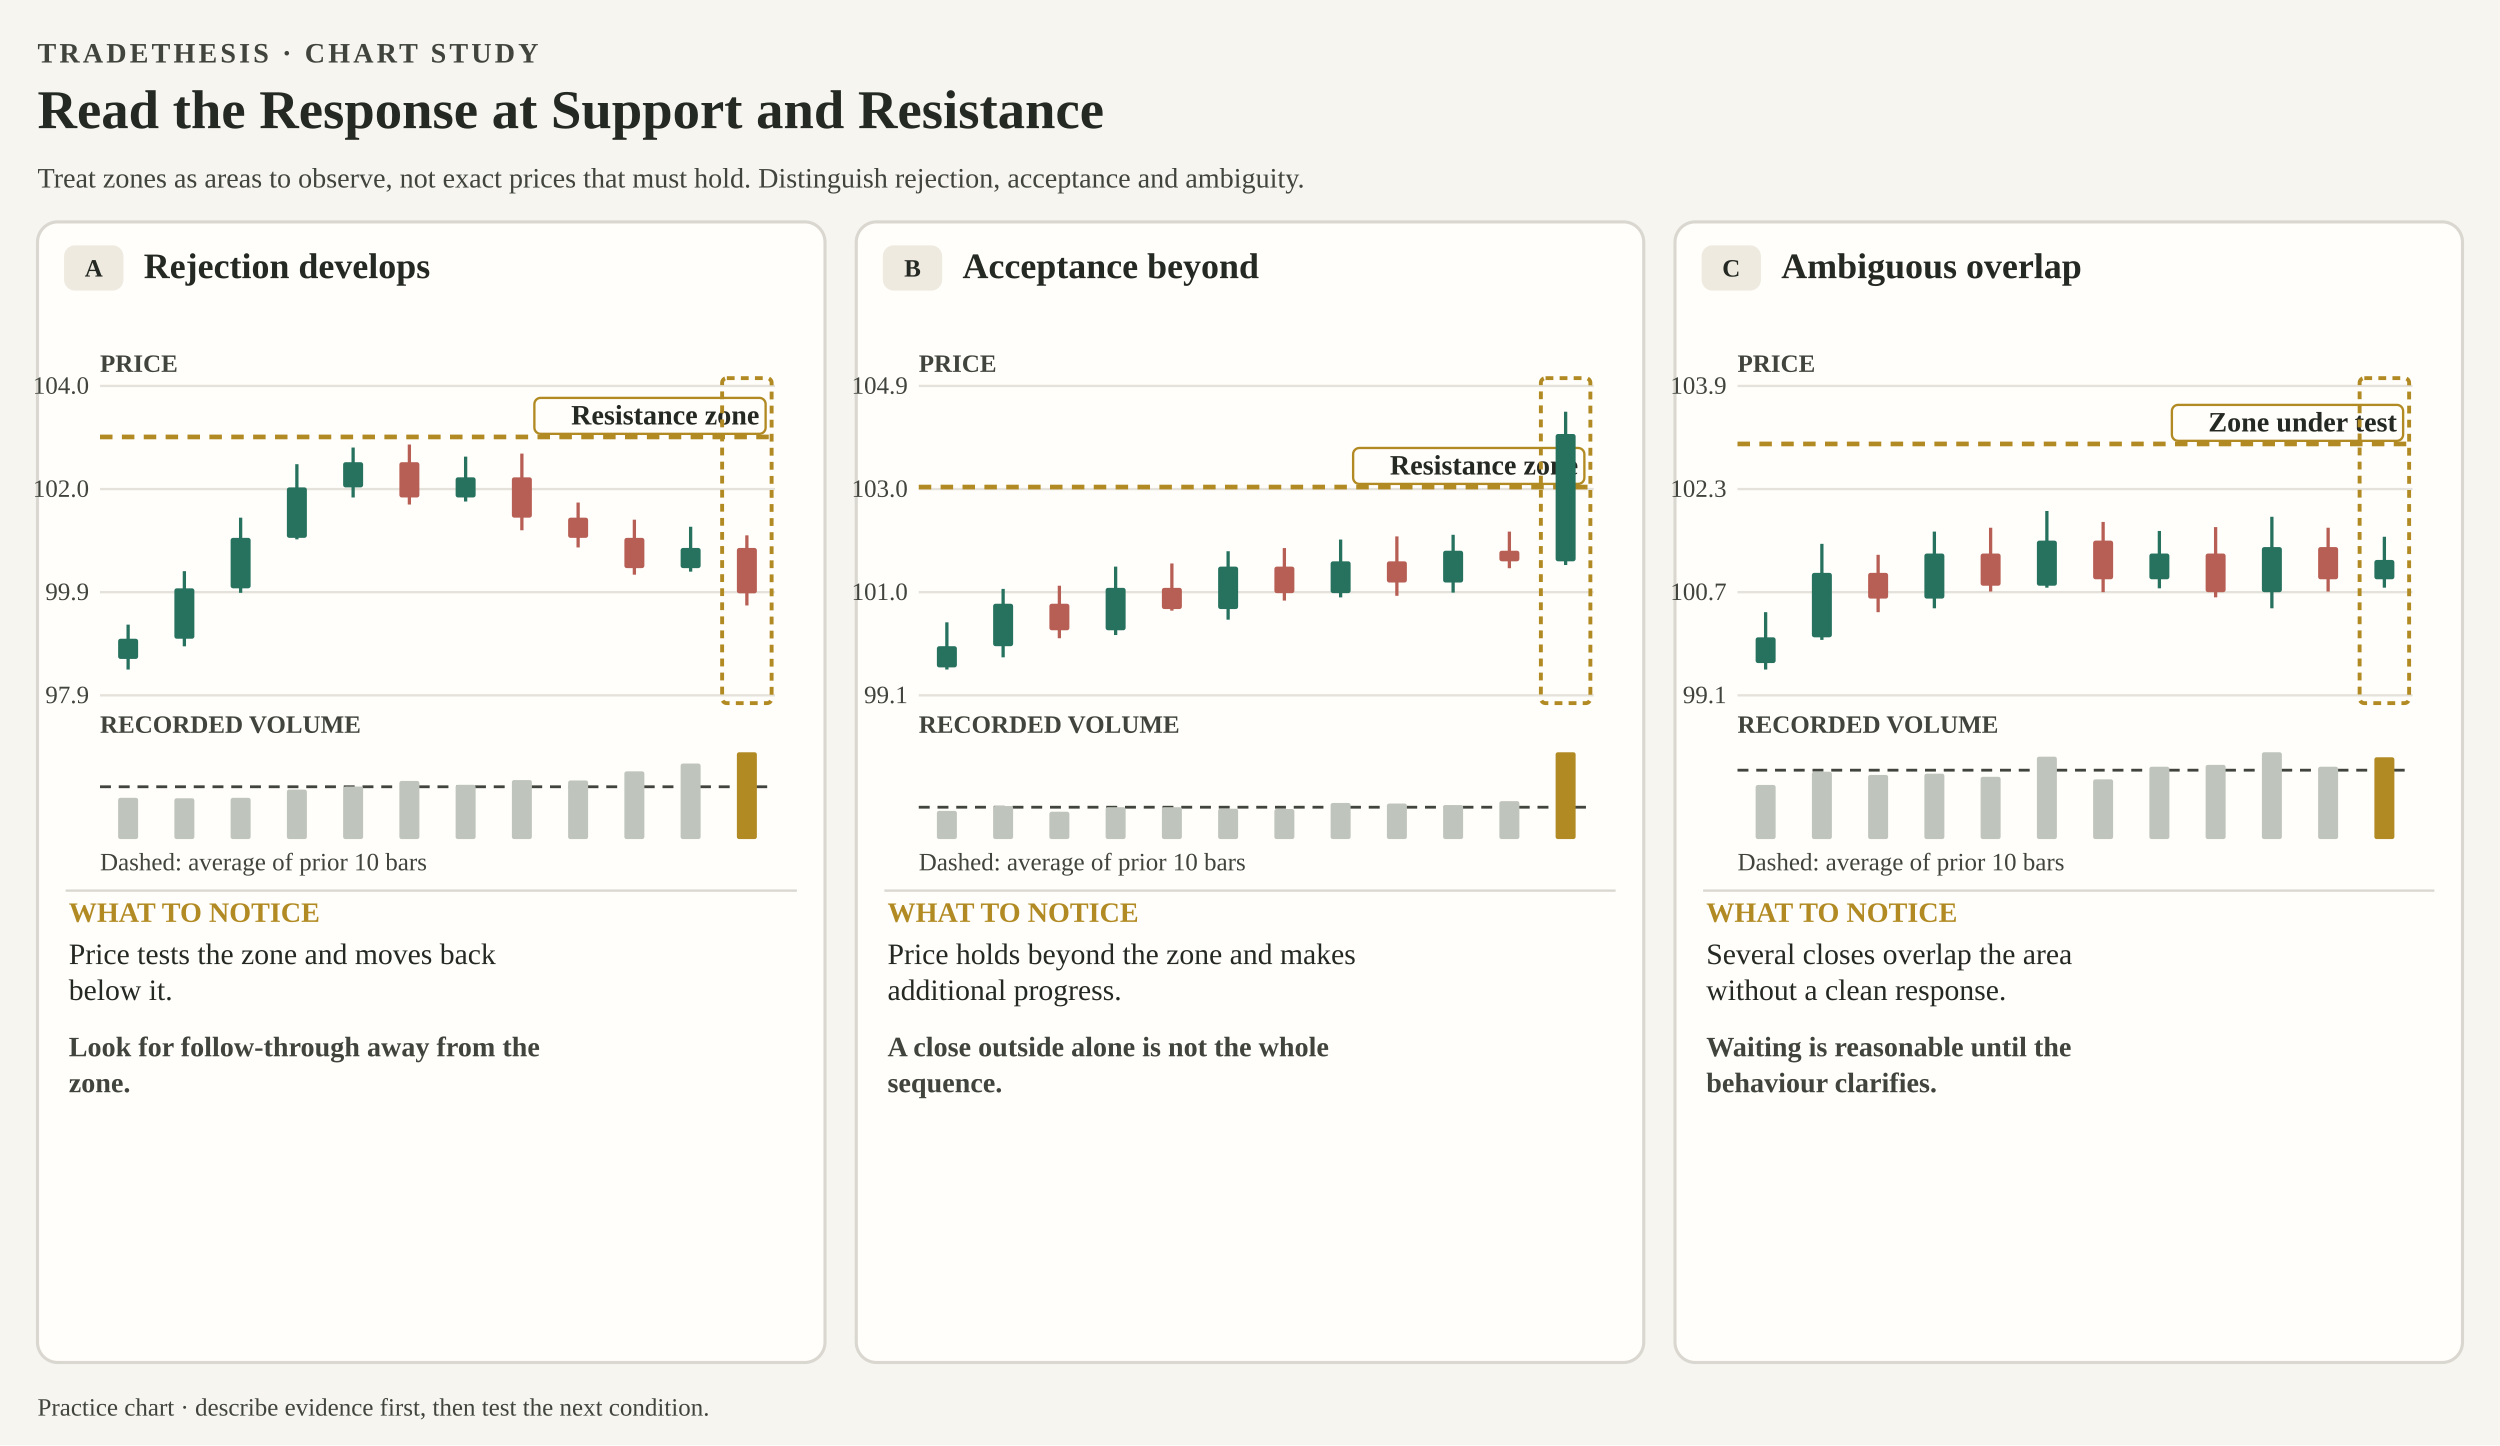
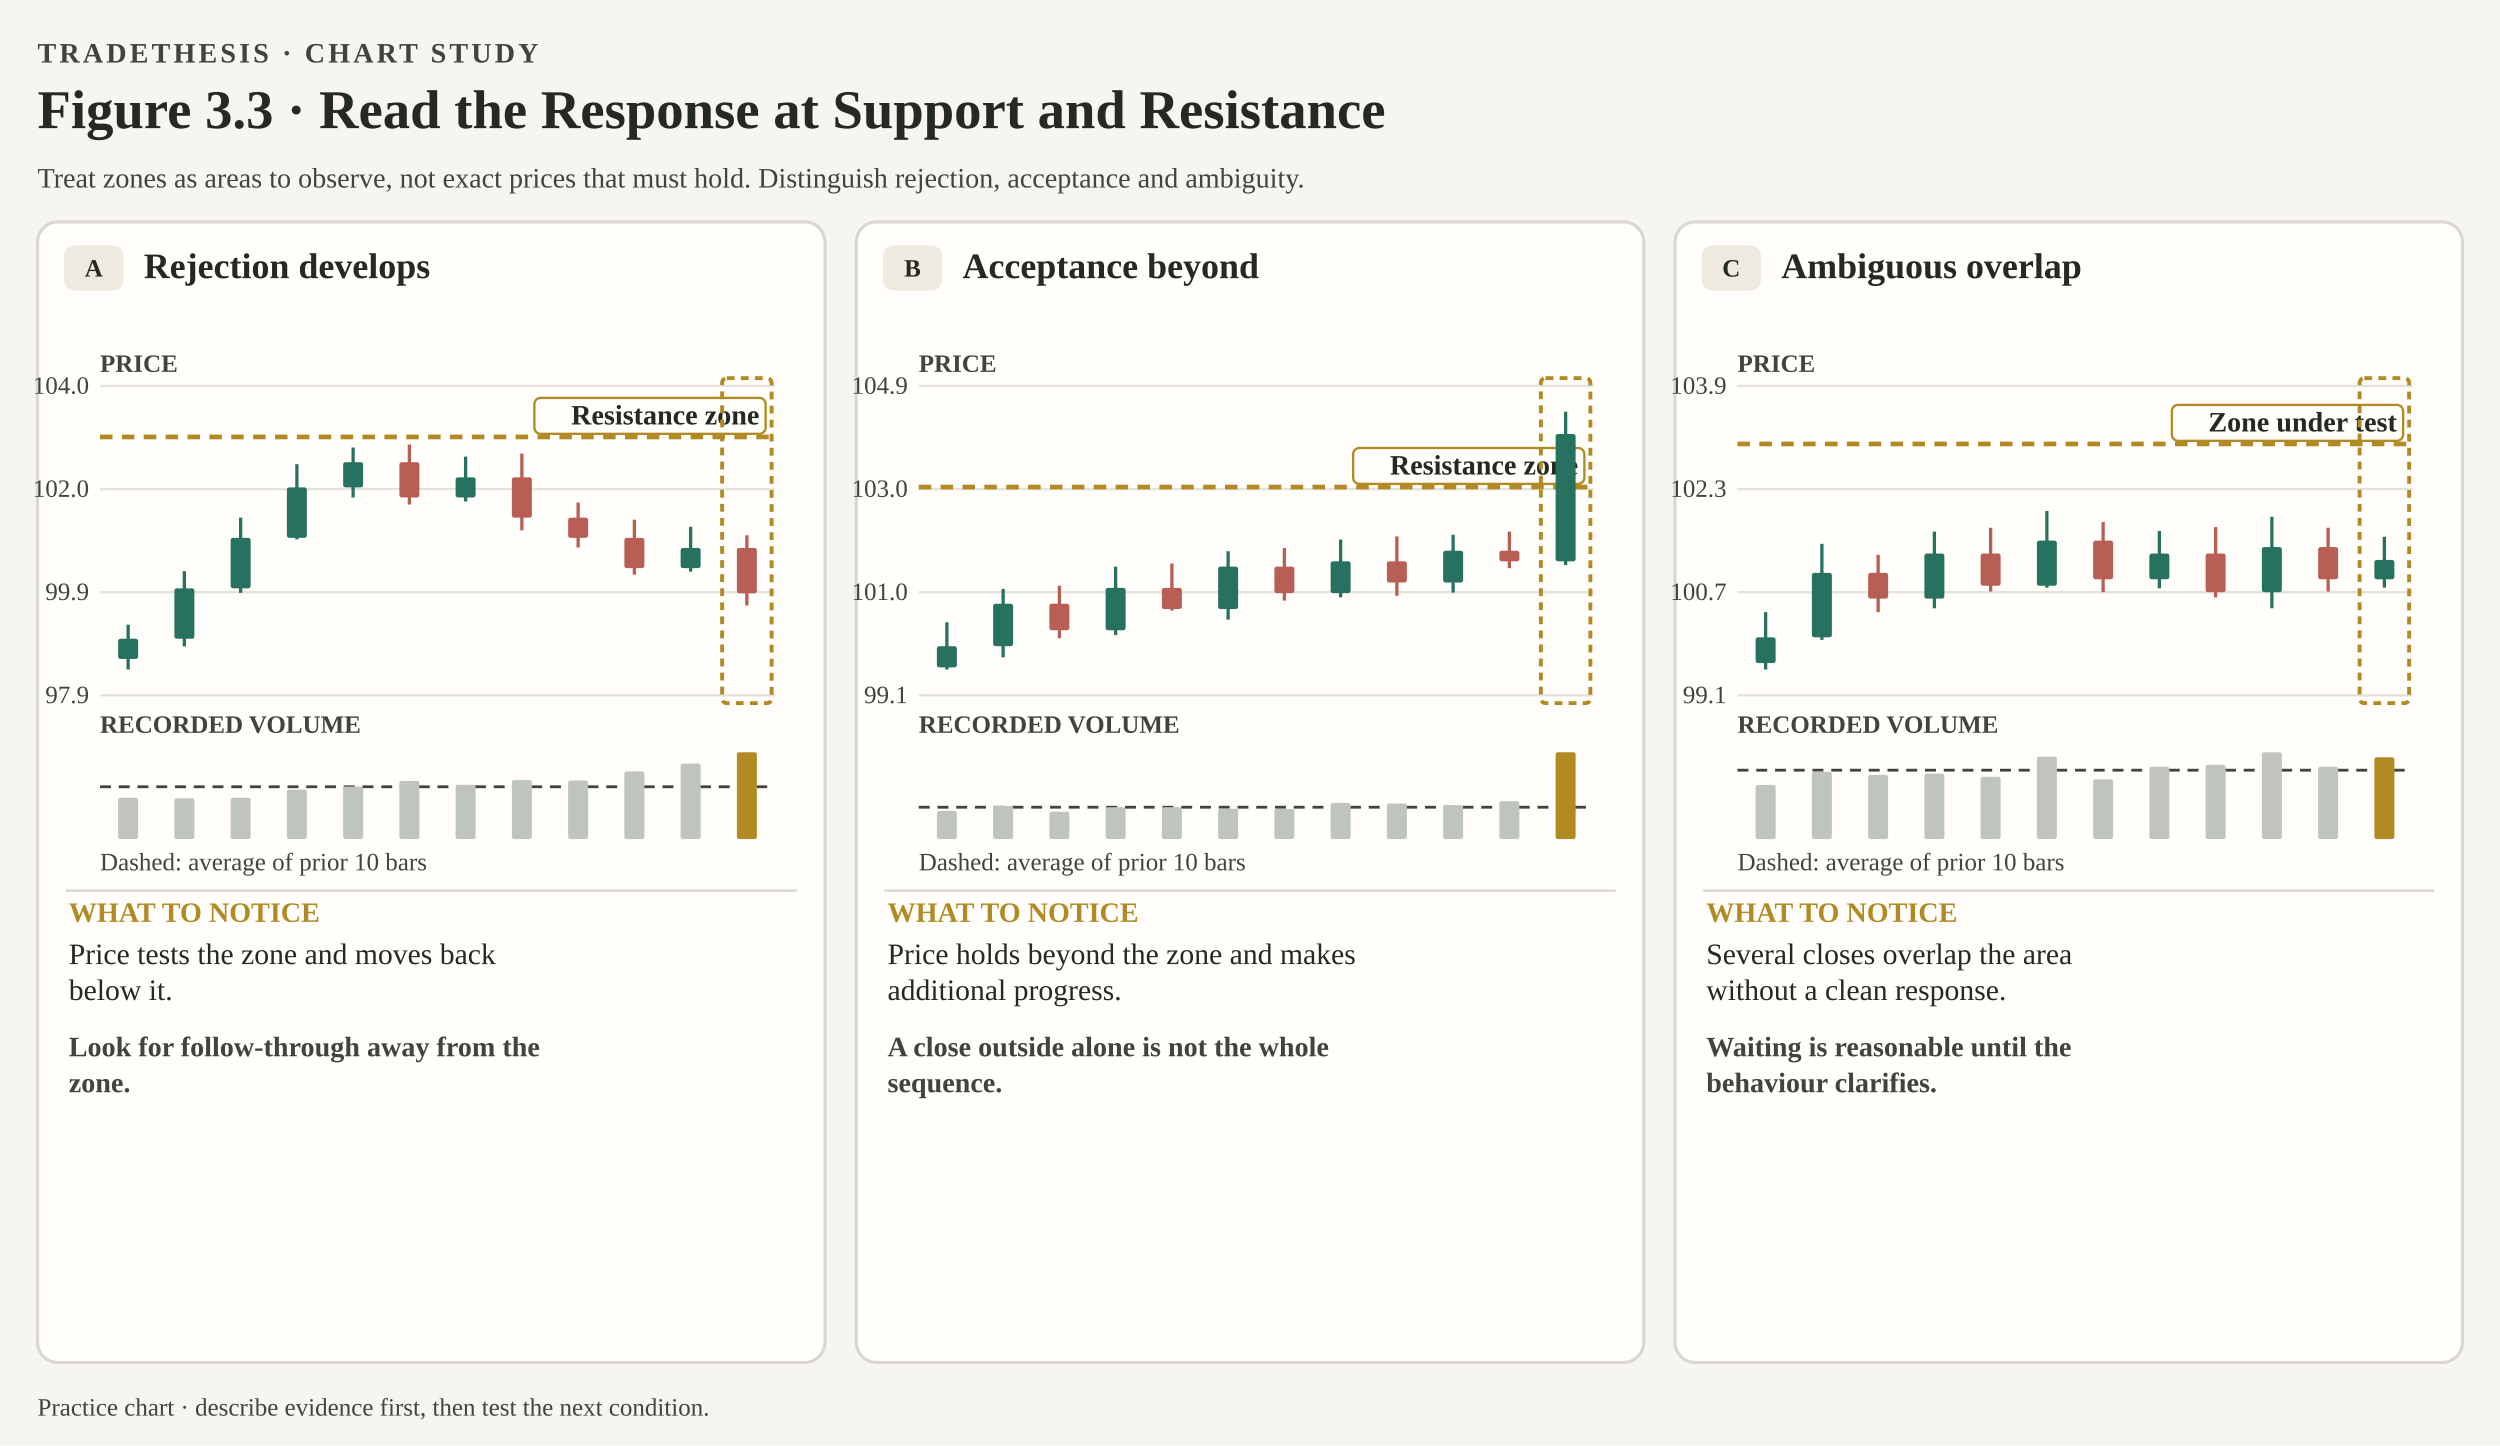
<svg xmlns="http://www.w3.org/2000/svg" width="1600" height="925" viewBox="0 0 1600 925" role="img" aria-labelledby="title desc">
  <rect width="1600" height="925" fill="#f6f5f0" />
  <text x="24" y="40" font-size="18" font-weight="800" letter-spacing="2" fill="#41443d">TRADETHESIS · CHART STUDY</text>
-   <text x="24" y="82" font-size="35" font-weight="850" fill="#252923">Read the Response at Support and Resistance</text>
+   <text x="24" y="82" font-size="35" font-weight="850" fill="#252923">Figure 3.3 · Read the Response at Support and Resistance</text>
  <text x="24" y="120" font-size="18" fill="#41443d">Treat zones as areas to observe, not exact prices that must hold. Distinguish rejection, acceptance and ambiguity.</text>
  <rect x="24" y="142" width="504" height="730" rx="13" fill="#fffefa" stroke="#d9d7cf" stroke-width="2" />
  <rect x="41" y="157" width="38" height="29" rx="7" fill="#eeeae0" />
  <text x="60" y="177" text-anchor="middle" font-size="16" font-weight="800" fill="#252923">A</text>
  <text x="92" y="178" font-size="23" font-weight="800" fill="#252923">Rejection develops</text>
  <line x1="64" y1="445" x2="496" y2="445" stroke="#e4e2da" stroke-width="1.5" />
  <text x="57" y="450" text-anchor="end" font-size="16" fill="#41443d">97.9</text>
  <line x1="64" y1="379" x2="496" y2="379" stroke="#e4e2da" stroke-width="1.5" />
  <text x="57" y="384" text-anchor="end" font-size="16" fill="#41443d">99.9</text>
  <line x1="64" y1="313" x2="496" y2="313" stroke="#e4e2da" stroke-width="1.5" />
  <text x="57" y="318" text-anchor="end" font-size="16" fill="#41443d">102.0</text>
  <line x1="64" y1="247" x2="496" y2="247" stroke="#e4e2da" stroke-width="1.5" />
  <text x="57" y="252" text-anchor="end" font-size="16" fill="#41443d">104.0</text>
  <text x="64" y="238" font-size="16" font-weight="800" fill="#41443d">PRICE</text>
  <line x1="64" y1="279.645" x2="496" y2="279.645" stroke="#b28a23" stroke-width="3" stroke-dasharray="8 6" />
  <rect x="342" y="254.645" width="148" height="23" rx="4" fill="#fffefa" stroke="#b28a23" stroke-width="1.5" />
  <text x="486" y="271.645" text-anchor="end" font-size="18" font-weight="800" fill="#252923">Resistance zone</text>
  <line x1="82" y1="399.762" x2="82" y2="428.5" stroke="#27725f" stroke-width="2.1" />
  <rect x="75.6" y="408.803" width="12.8" height="12.916" rx="1.5" fill="#27725f" />
  <line x1="118" y1="365.535" x2="118" y2="413.647" stroke="#27725f" stroke-width="2.1" />
  <rect x="111.6" y="376.514" width="12.8" height="32.29" rx="1.5" fill="#27725f" />
  <line x1="154" y1="331.308" x2="154" y2="379.42" stroke="#27725f" stroke-width="2.1" />
  <rect x="147.6" y="344.224" width="12.8" height="32.29" rx="1.5" fill="#27725f" />
  <line x1="190" y1="297.081" x2="190" y2="345.193" stroke="#27725f" stroke-width="2.1" />
  <rect x="183.6" y="311.934" width="12.8" height="32.29" rx="1.5" fill="#27725f" />
  <line x1="226" y1="286.426" x2="226" y2="318.392" stroke="#27725f" stroke-width="2.1" />
  <rect x="219.6" y="295.79" width="12.8" height="16.145" rx="1.5" fill="#27725f" />
  <line x1="262" y1="284.488" x2="262" y2="322.913" stroke="#b85f55" stroke-width="2.1" />
  <rect x="255.6" y="295.79" width="12.8" height="22.603" rx="1.5" fill="#b85f55" />
  <line x1="298" y1="292.238" x2="298" y2="320.976" stroke="#27725f" stroke-width="2.1" />
  <rect x="291.6" y="305.477" width="12.8" height="12.916" rx="1.5" fill="#27725f" />
  <line x1="334" y1="290.3" x2="334" y2="339.381" stroke="#b85f55" stroke-width="2.1" />
  <rect x="327.6" y="305.477" width="12.8" height="25.832" rx="1.5" fill="#b85f55" />
  <line x1="370" y1="321.621" x2="370" y2="350.359" stroke="#b85f55" stroke-width="2.1" />
  <rect x="363.6" y="331.308" width="12.8" height="12.916" rx="1.5" fill="#b85f55" />
  <line x1="406" y1="332.6" x2="406" y2="367.795" stroke="#b85f55" stroke-width="2.1" />
  <rect x="399.6" y="344.224" width="12.8" height="19.374" rx="1.5" fill="#b85f55" />
  <line x1="442" y1="337.12" x2="442" y2="365.858" stroke="#27725f" stroke-width="2.1" />
  <rect x="435.6" y="350.682" width="12.8" height="12.916" rx="1.5" fill="#27725f" />
  <rect x="462.16" y="242" width="31.68" height="208" fill="none" stroke="#b28a23" stroke-width="2.5" stroke-dasharray="5 4" rx="3" />
  <line x1="478" y1="342.61" x2="478" y2="387.492" stroke="#b85f55" stroke-width="2.1" />
  <rect x="471.6" y="350.682" width="12.8" height="29.061" rx="1.5" fill="#b85f55" />
  <text x="64" y="469" font-size="16" font-weight="800" fill="#41443d">RECORDED VOLUME</text>
  <line x1="64" y1="503.528" x2="496" y2="503.528" stroke="#41443d" stroke-width="1.8" stroke-dasharray="7 5" />
  <rect x="75.6" y="510.611" width="12.8" height="26.389" fill="#bfc4bc" rx="1.4" />
  <rect x="111.6" y="510.889" width="12.8" height="26.111" fill="#bfc4bc" rx="1.4" />
  <rect x="147.6" y="510.611" width="12.8" height="26.389" fill="#bfc4bc" rx="1.4" />
  <rect x="183.6" y="505.333" width="12.8" height="31.667" fill="#bfc4bc" rx="1.4" />
  <rect x="219.6" y="503.389" width="12.8" height="33.611" fill="#bfc4bc" rx="1.4" />
  <rect x="255.6" y="499.778" width="12.8" height="37.222" fill="#bfc4bc" rx="1.4" />
  <rect x="291.6" y="502.278" width="12.8" height="34.722" fill="#bfc4bc" rx="1.4" />
  <rect x="327.6" y="499.222" width="12.8" height="37.778" fill="#bfc4bc" rx="1.4" />
  <rect x="363.6" y="499.5" width="12.8" height="37.5" fill="#bfc4bc" rx="1.4" />
  <rect x="399.6" y="493.667" width="12.8" height="43.333" fill="#bfc4bc" rx="1.4" />
  <rect x="435.6" y="488.667" width="12.8" height="48.333" fill="#bfc4bc" rx="1.4" />
  <rect x="471.6" y="481.444" width="12.8" height="55.556" fill="#b28a23" rx="1.4" />
  <text x="64" y="557" font-size="16" fill="#41443d">Dashed: average of prior 10 bars</text>
  <line x1="42" y1="570" x2="510" y2="570" stroke="#d9d7cf" stroke-width="1.5" />
  <text x="44" y="590" font-size="18" font-weight="800" fill="#b28a23">WHAT TO NOTICE</text>
  <text x="44" y="617" font-size="19" fill="#252923">Price tests the zone and moves back</text>
  <text x="44" y="640" font-size="19" fill="#252923">below it.</text>
  <text x="44" y="676" font-size="18" font-weight="700" fill="#41443d">Look for follow-through away from the</text>
  <text x="44" y="699" font-size="18" font-weight="700" fill="#41443d">zone.</text>
  <rect x="548" y="142" width="504" height="730" rx="13" fill="#fffefa" stroke="#d9d7cf" stroke-width="2" />
  <rect x="565" y="157" width="38" height="29" rx="7" fill="#eeeae0" />
  <text x="584" y="177" text-anchor="middle" font-size="16" font-weight="800" fill="#252923">B</text>
  <text x="616" y="178" font-size="23" font-weight="800" fill="#252923">Acceptance beyond</text>
  <line x1="588" y1="445" x2="1020" y2="445" stroke="#e4e2da" stroke-width="1.5" />
  <text x="581" y="450" text-anchor="end" font-size="16" fill="#41443d">99.1</text>
  <line x1="588" y1="379" x2="1020" y2="379" stroke="#e4e2da" stroke-width="1.5" />
  <text x="581" y="384" text-anchor="end" font-size="16" fill="#41443d">101.0</text>
  <line x1="588" y1="313" x2="1020" y2="313" stroke="#e4e2da" stroke-width="1.5" />
  <text x="581" y="318" text-anchor="end" font-size="16" fill="#41443d">103.0</text>
  <line x1="588" y1="247" x2="1020" y2="247" stroke="#e4e2da" stroke-width="1.5" />
  <text x="581" y="252" text-anchor="end" font-size="16" fill="#41443d">104.9</text>
  <text x="588" y="238" font-size="16" font-weight="800" fill="#41443d">PRICE</text>
  <line x1="588" y1="311.71" x2="1020" y2="311.71" stroke="#b28a23" stroke-width="3" stroke-dasharray="8 6" />
  <rect x="866" y="286.71" width="148" height="23" rx="4" fill="#fffefa" stroke="#b28a23" stroke-width="1.5" />
  <text x="1010" y="303.71" text-anchor="end" font-size="18" font-weight="800" fill="#252923">Resistance zone</text>
  <line x1="606" y1="398.284" x2="606" y2="428.5" stroke="#27725f" stroke-width="2.1" />
  <rect x="599.6" y="413.562" width="12.8" height="13.58" rx="1.5" fill="#27725f" />
  <line x1="642" y1="376.895" x2="642" y2="420.691" stroke="#27725f" stroke-width="2.1" />
  <rect x="635.6" y="386.401" width="12.8" height="27.16" rx="1.5" fill="#27725f" />
  <line x1="678" y1="374.858" x2="678" y2="408.469" stroke="#b85f55" stroke-width="2.1" />
  <rect x="671.6" y="386.401" width="12.8" height="16.975" rx="1.5" fill="#b85f55" />
  <line x1="714" y1="362.636" x2="714" y2="406.432" stroke="#27725f" stroke-width="2.1" />
  <rect x="707.6" y="376.216" width="12.8" height="27.16" rx="1.5" fill="#27725f" />
  <line x1="750" y1="360.599" x2="750" y2="390.815" stroke="#b85f55" stroke-width="2.1" />
  <rect x="743.6" y="376.216" width="12.8" height="13.58" rx="1.5" fill="#b85f55" />
  <line x1="786" y1="352.79" x2="786" y2="396.586" stroke="#27725f" stroke-width="2.1" />
  <rect x="779.6" y="362.636" width="12.8" height="27.16" rx="1.5" fill="#27725f" />
  <line x1="822" y1="350.753" x2="822" y2="384.364" stroke="#b85f55" stroke-width="2.1" />
  <rect x="815.6" y="362.636" width="12.8" height="16.975" rx="1.5" fill="#b85f55" />
  <line x1="858" y1="345.321" x2="858" y2="382.327" stroke="#27725f" stroke-width="2.1" />
  <rect x="851.6" y="359.241" width="12.8" height="20.37" rx="1.5" fill="#27725f" />
  <line x1="894" y1="343.284" x2="894" y2="381.309" stroke="#b85f55" stroke-width="2.1" />
  <rect x="887.6" y="359.241" width="12.8" height="13.58" rx="1.5" fill="#b85f55" />
  <line x1="930" y1="342.265" x2="930" y2="379.272" stroke="#27725f" stroke-width="2.1" />
  <rect x="923.6" y="352.451" width="12.8" height="20.37" rx="1.5" fill="#27725f" />
  <line x1="966" y1="340.228" x2="966" y2="363.654" stroke="#b85f55" stroke-width="2.1" />
  <rect x="959.6" y="352.451" width="12.8" height="6.79" rx="1.5" fill="#b85f55" />
  <rect x="986.16" y="242" width="31.68" height="208" fill="none" stroke="#b28a23" stroke-width="2.5" stroke-dasharray="5 4" rx="3" />
  <line x1="1002" y1="263.5" x2="1002" y2="361.617" stroke="#27725f" stroke-width="2.1" />
  <rect x="995.6" y="277.759" width="12.8" height="81.481" rx="1.5" fill="#27725f" />
  <text x="588" y="469" font-size="16" font-weight="800" fill="#41443d">RECORDED VOLUME</text>
  <line x1="588" y1="516.623" x2="1020" y2="516.623" stroke="#41443d" stroke-width="1.8" stroke-dasharray="7 5" />
  <rect x="599.6" y="518.935" width="12.8" height="18.065" fill="#bfc4bc" rx="1.4" />
  <rect x="635.6" y="515.827" width="12.8" height="21.173" fill="#bfc4bc" rx="1.4" />
  <rect x="671.6" y="519.517" width="12.8" height="17.483" fill="#bfc4bc" rx="1.4" />
  <rect x="707.6" y="516.604" width="12.8" height="20.396" fill="#bfc4bc" rx="1.4" />
  <rect x="743.6" y="516.604" width="12.8" height="20.396" fill="#bfc4bc" rx="1.4" />
  <rect x="779.6" y="517.575" width="12.8" height="19.425" fill="#bfc4bc" rx="1.4" />
  <rect x="815.6" y="517.769" width="12.8" height="19.231" fill="#bfc4bc" rx="1.4" />
  <rect x="851.6" y="513.884" width="12.8" height="23.116" fill="#bfc4bc" rx="1.4" />
  <rect x="887.6" y="514.273" width="12.8" height="22.727" fill="#bfc4bc" rx="1.4" />
  <rect x="923.6" y="515.244" width="12.8" height="21.756" fill="#bfc4bc" rx="1.4" />
  <rect x="959.6" y="512.719" width="12.8" height="24.281" fill="#bfc4bc" rx="1.4" />
  <rect x="995.6" y="481.444" width="12.8" height="55.556" fill="#b28a23" rx="1.4" />
  <text x="588" y="557" font-size="16" fill="#41443d">Dashed: average of prior 10 bars</text>
  <line x1="566" y1="570" x2="1034" y2="570" stroke="#d9d7cf" stroke-width="1.5" />
  <text x="568" y="590" font-size="18" font-weight="800" fill="#b28a23">WHAT TO NOTICE</text>
  <text x="568" y="617" font-size="19" fill="#252923">Price holds beyond the zone and makes</text>
  <text x="568" y="640" font-size="19" fill="#252923">additional progress.</text>
  <text x="568" y="676" font-size="18" font-weight="700" fill="#41443d">A close outside alone is not the whole</text>
  <text x="568" y="699" font-size="18" font-weight="700" fill="#41443d">sequence.</text>
  <rect x="1072" y="142" width="504" height="730" rx="13" fill="#fffefa" stroke="#d9d7cf" stroke-width="2" />
  <rect x="1089" y="157" width="38" height="29" rx="7" fill="#eeeae0" />
  <text x="1108" y="177" text-anchor="middle" font-size="16" font-weight="800" fill="#252923">C</text>
  <text x="1140" y="178" font-size="23" font-weight="800" fill="#252923">Ambiguous overlap</text>
  <line x1="1112" y1="445" x2="1544" y2="445" stroke="#e4e2da" stroke-width="1.5" />
  <text x="1105" y="450" text-anchor="end" font-size="16" fill="#41443d">99.1</text>
  <line x1="1112" y1="379" x2="1544" y2="379" stroke="#e4e2da" stroke-width="1.5" />
  <text x="1105" y="384" text-anchor="end" font-size="16" fill="#41443d">100.7</text>
  <line x1="1112" y1="313" x2="1544" y2="313" stroke="#e4e2da" stroke-width="1.5" />
  <text x="1105" y="318" text-anchor="end" font-size="16" fill="#41443d">102.3</text>
  <line x1="1112" y1="247" x2="1544" y2="247" stroke="#e4e2da" stroke-width="1.5" />
  <text x="1105" y="252" text-anchor="end" font-size="16" fill="#41443d">103.9</text>
  <text x="1112" y="238" font-size="16" font-weight="800" fill="#41443d">PRICE</text>
  <line x1="1112" y1="284.125" x2="1544" y2="284.125" stroke="#b28a23" stroke-width="3" stroke-dasharray="8 6" />
  <rect x="1390" y="259.125" width="148" height="23" rx="4" fill="#fffefa" stroke="#b28a23" stroke-width="1.5" />
  <text x="1534" y="276.125" text-anchor="end" font-size="18" font-weight="800" fill="#252923">Zone under test</text>
  <line x1="1130" y1="391.787" x2="1130" y2="428.5" stroke="#27725f" stroke-width="2.1" />
  <rect x="1123.6" y="407.875" width="12.8" height="16.5" rx="1.5" fill="#27725f" />
  <line x1="1166" y1="348.062" x2="1166" y2="409.525" stroke="#27725f" stroke-width="2.1" />
  <rect x="1159.6" y="366.625" width="12.8" height="41.25" rx="1.5" fill="#27725f" />
  <line x1="1202" y1="355.075" x2="1202" y2="391.787" stroke="#b85f55" stroke-width="2.1" />
  <rect x="1195.6" y="366.625" width="12.8" height="16.5" rx="1.5" fill="#b85f55" />
  <line x1="1238" y1="340.225" x2="1238" y2="389.313" stroke="#27725f" stroke-width="2.1" />
  <rect x="1231.6" y="354.25" width="12.8" height="28.875" rx="1.5" fill="#27725f" />
  <line x1="1274" y1="337.75" x2="1274" y2="378.588" stroke="#b85f55" stroke-width="2.1" />
  <rect x="1267.6" y="354.25" width="12.8" height="20.625" rx="1.5" fill="#b85f55" />
  <line x1="1310" y1="327.025" x2="1310" y2="376.113" stroke="#27725f" stroke-width="2.1" />
  <rect x="1303.6" y="346" width="12.8" height="28.875" rx="1.5" fill="#27725f" />
  <line x1="1346" y1="334.037" x2="1346" y2="379" stroke="#b85f55" stroke-width="2.1" />
  <rect x="1339.6" y="346" width="12.8" height="24.75" rx="1.5" fill="#b85f55" />
  <line x1="1382" y1="339.813" x2="1382" y2="376.525" stroke="#27725f" stroke-width="2.1" />
  <rect x="1375.6" y="354.25" width="12.8" height="16.5" rx="1.5" fill="#27725f" />
  <line x1="1418" y1="337.338" x2="1418" y2="382.3" stroke="#b85f55" stroke-width="2.1" />
  <rect x="1411.6" y="354.25" width="12.8" height="24.75" rx="1.5" fill="#b85f55" />
  <line x1="1454" y1="330.737" x2="1454" y2="389.312" stroke="#27725f" stroke-width="2.1" />
  <rect x="1447.6" y="350.125" width="12.8" height="28.875" rx="1.5" fill="#27725f" />
  <line x1="1490" y1="337.75" x2="1490" y2="378.587" stroke="#b85f55" stroke-width="2.1" />
  <rect x="1483.6" y="350.125" width="12.8" height="20.625" rx="1.5" fill="#b85f55" />
  <rect x="1510.16" y="242" width="31.68" height="208" fill="none" stroke="#b28a23" stroke-width="2.5" stroke-dasharray="5 4" rx="3" />
  <line x1="1526" y1="343.525" x2="1526" y2="376.112" stroke="#27725f" stroke-width="2.1" />
  <rect x="1519.6" y="358.375" width="12.8" height="12.375" rx="1.5" fill="#27725f" />
  <text x="1112" y="469" font-size="16" font-weight="800" fill="#41443d">RECORDED VOLUME</text>
  <line x1="1112" y1="492.918" x2="1544" y2="492.918" stroke="#41443d" stroke-width="1.8" stroke-dasharray="7 5" />
  <rect x="1123.6" y="502.378" width="12.8" height="34.622" fill="#bfc4bc" rx="1.4" />
  <rect x="1159.6" y="493.924" width="12.8" height="43.076" fill="#bfc4bc" rx="1.4" />
  <rect x="1195.6" y="495.937" width="12.8" height="41.063" fill="#bfc4bc" rx="1.4" />
  <rect x="1231.6" y="495.132" width="12.8" height="41.868" fill="#bfc4bc" rx="1.4" />
  <rect x="1267.6" y="497.145" width="12.8" height="39.855" fill="#bfc4bc" rx="1.4" />
  <rect x="1303.6" y="484.262" width="12.8" height="52.738" fill="#bfc4bc" rx="1.4" />
  <rect x="1339.6" y="498.755" width="12.8" height="38.245" fill="#bfc4bc" rx="1.4" />
  <rect x="1375.6" y="490.704" width="12.8" height="46.296" fill="#bfc4bc" rx="1.4" />
  <rect x="1411.6" y="489.496" width="12.8" height="47.504" fill="#bfc4bc" rx="1.4" />
  <rect x="1447.6" y="481.444" width="12.8" height="55.556" fill="#bfc4bc" rx="1.4" />
  <rect x="1483.6" y="490.704" width="12.8" height="46.296" fill="#bfc4bc" rx="1.4" />
  <rect x="1519.6" y="484.665" width="12.8" height="52.335" fill="#b28a23" rx="1.4" />
  <text x="1112" y="557" font-size="16" fill="#41443d">Dashed: average of prior 10 bars</text>
  <line x1="1090" y1="570" x2="1558" y2="570" stroke="#d9d7cf" stroke-width="1.5" />
  <text x="1092" y="590" font-size="18" font-weight="800" fill="#b28a23">WHAT TO NOTICE</text>
  <text x="1092" y="617" font-size="19" fill="#252923">Several closes overlap the area</text>
  <text x="1092" y="640" font-size="19" fill="#252923">without a clean response.</text>
  <text x="1092" y="676" font-size="18" font-weight="700" fill="#41443d">Waiting is reasonable until the</text>
  <text x="1092" y="699" font-size="18" font-weight="700" fill="#41443d">behaviour clarifies.</text>
  <text x="24" y="906" font-size="16" fill="#41443d">Practice chart · describe evidence first, then test the next condition.</text>
</svg>
